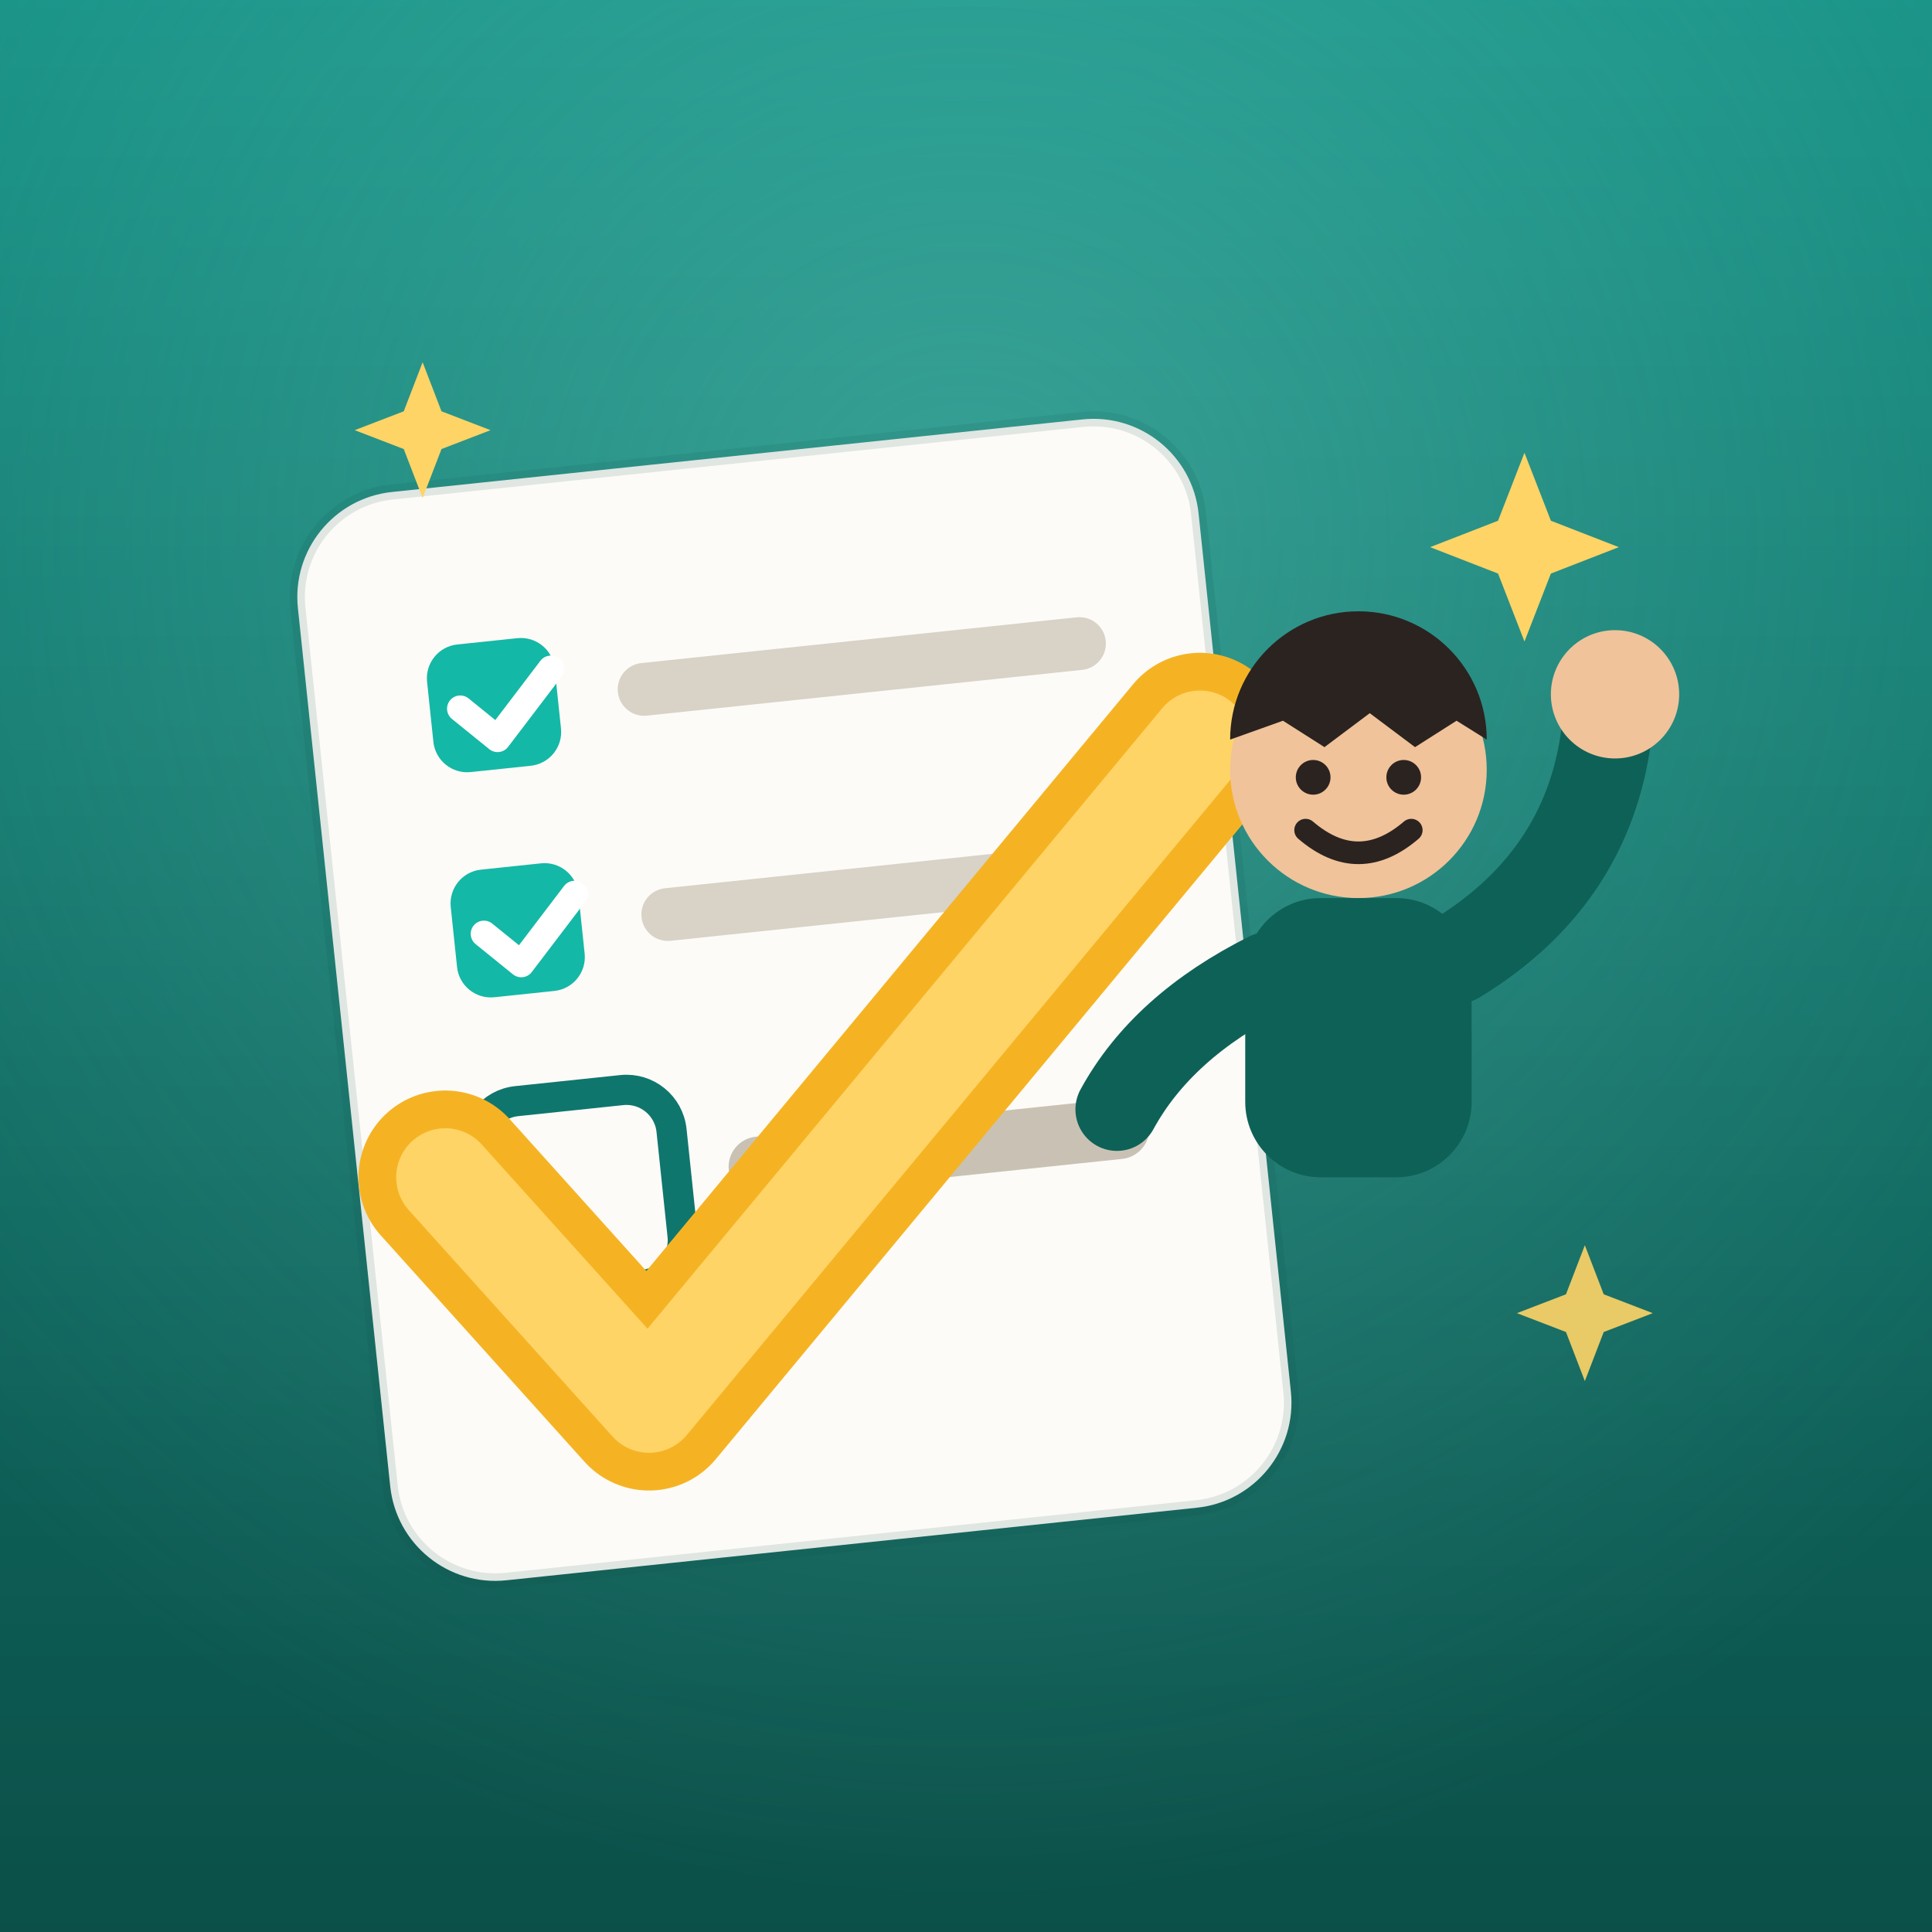
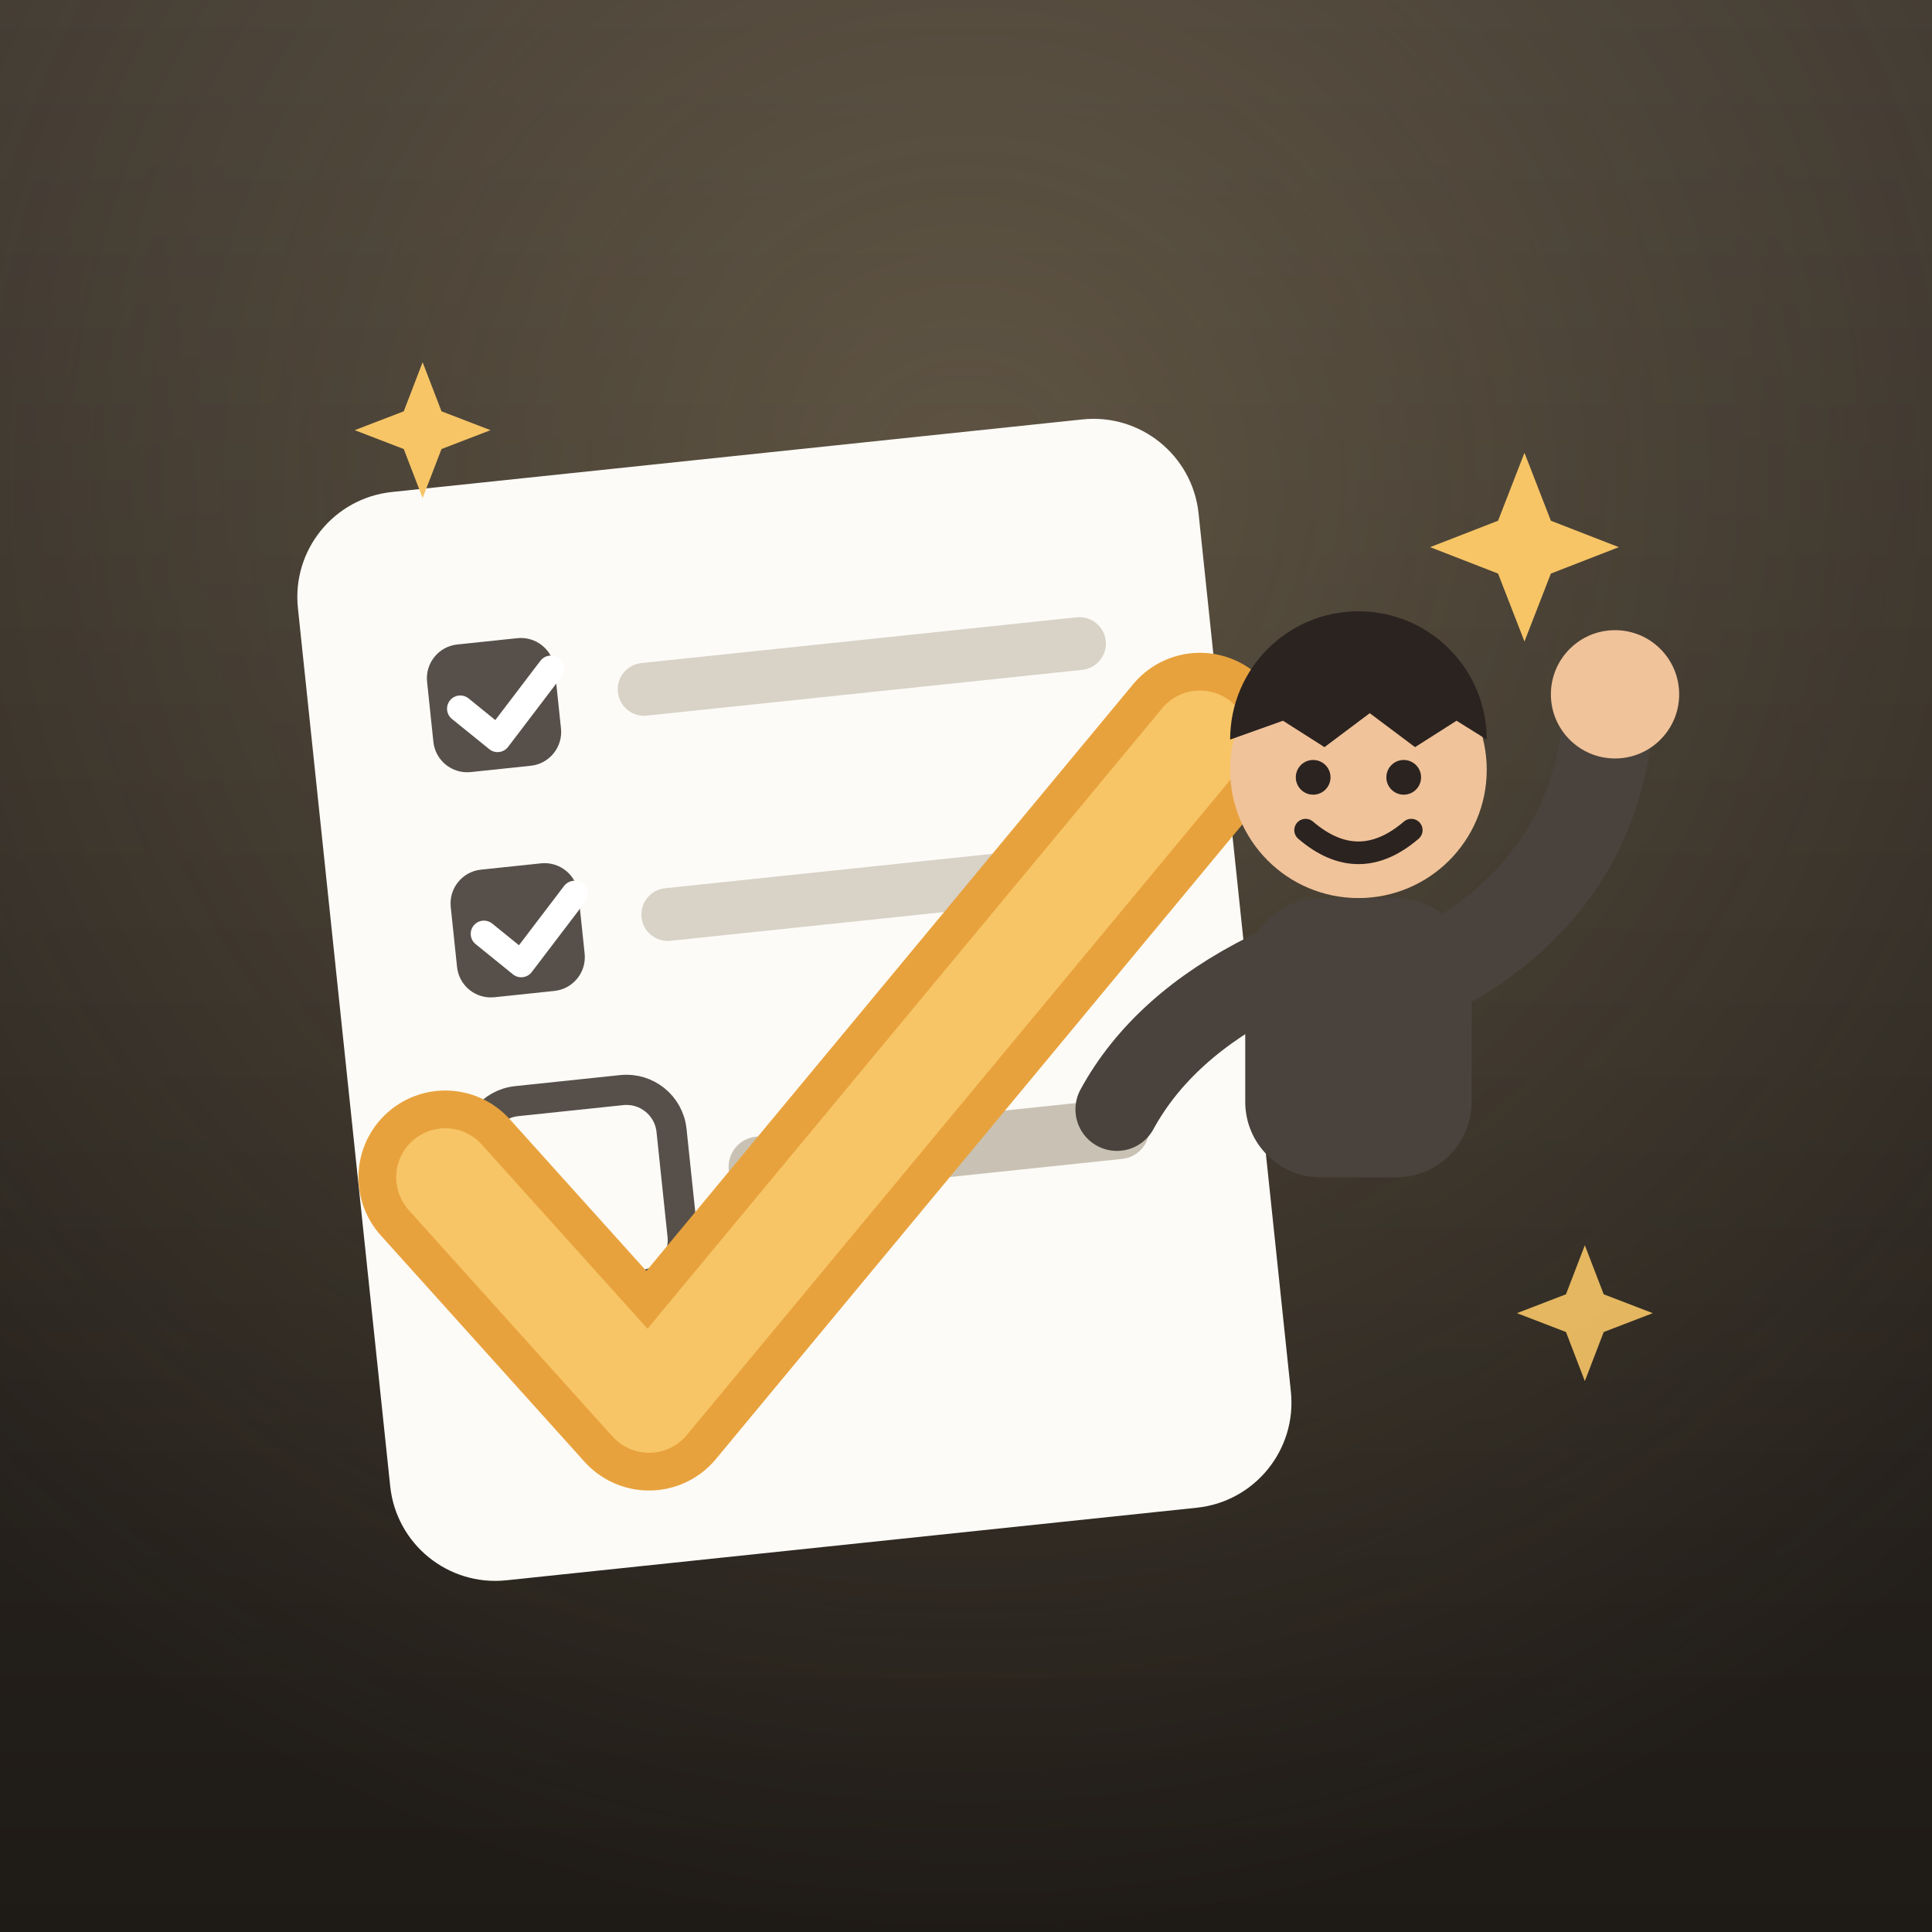
<svg xmlns="http://www.w3.org/2000/svg" width="512" height="512" viewBox="0 0 512 512">
  <defs>
    <linearGradient id="bg" x1="0" y1="0" x2="0" y2="1">
-       <stop offset="0" stop-color="#149084" />
-       <stop offset="1" stop-color="#0B4F48" />
+       <stop offset="0" stop-color="#3A342E" />
+       <stop offset="1" stop-color="#1E1A16" />
    </linearGradient>
-     <radialGradient id="glow" cx="0.5" cy="0.28" r="0.7">
-       <stop offset="0" stop-color="#7FD9CD" stop-opacity="0.35" />
-       <stop offset="1" stop-color="#7FD9CD" stop-opacity="0" />
+     <radialGradient id="glow" cx="0.5" cy="0.25" r="0.75">
+       <stop offset="0" stop-color="#F5D9A0" stop-opacity="0.22" />
+       <stop offset="1" stop-color="#F5D9A0" stop-opacity="0" />
    </radialGradient>
  </defs>
  <rect width="512" height="512" fill="url(#bg)" />
  <rect width="512" height="512" fill="url(#glow)" />
  <g transform="translate(256 256) scale(1.0) translate(-256 -256)">
    <g transform="rotate(-6 210 260)">
      <rect x="90" y="120" width="240" height="290" rx="28" fill="#FDFBF7" />
-       <rect x="90" y="120" width="240" height="290" rx="28" fill="none" stroke="#0B4F48" stroke-opacity="0.12" stroke-width="4" />
-       <rect x="122" y="162" width="34" height="34" rx="9" fill="#14B8A6" />
+       <rect x="122" y="162" width="34" height="34" rx="9" fill="#57504A" />
      <path d="M130 179 l9 9 l16 -17" stroke="#fff" stroke-width="7" fill="none" stroke-linecap="round" stroke-linejoin="round" />
      <rect x="172" y="172" width="130" height="14" rx="7" fill="#D8D2C7" />
-       <rect x="122" y="222" width="34" height="34" rx="9" fill="#14B8A6" />
+       <rect x="122" y="222" width="34" height="34" rx="9" fill="#57504A" />
      <path d="M130 239 l9 9 l16 -17" stroke="#fff" stroke-width="7" fill="none" stroke-linecap="round" stroke-linejoin="round" />
      <rect x="172" y="232" width="110" height="14" rx="7" fill="#D8D2C7" />
-       <rect x="122" y="284" width="52" height="52" rx="12" fill="none" stroke="#0F766E" stroke-width="8" />
+       <rect x="122" y="284" width="52" height="52" rx="12" fill="none" stroke="#57504A" stroke-width="8" />
      <rect x="188" y="300" width="112" height="16" rx="8" fill="#C9C2B4" />
    </g>
-     <path d="M118 312 L172 372 L318 196" stroke="#F5B324" stroke-width="46" fill="none" stroke-linecap="round" stroke-linejoin="round" />
-     <path d="M118 312 L172 372 L318 196" stroke="#FFD466" stroke-width="26" fill="none" stroke-linecap="round" stroke-linejoin="round" />
+     <path d="M118 312 L172 372 L318 196" stroke="#E8A23D" stroke-width="46" fill="none" stroke-linecap="round" stroke-linejoin="round" />
+     <path d="M118 312 L172 372 L318 196" stroke="#F7C566" stroke-width="26" fill="none" stroke-linecap="round" stroke-linejoin="round" />
    <g transform="translate(330 210)">
      <circle cx="30" cy="-6" r="34" fill="#F0C39A" />
      <path d="M-4 -14 a34 34 0 0 1 68 0 l-8 -5 -11 7 -12 -9 -12 9 -11 -7z" fill="#2B2320" />
      <circle cx="18" cy="-4" r="4.6" fill="#2B2320" />
      <circle cx="42" cy="-4" r="4.6" fill="#2B2320" />
      <path d="M16 10 q14 12 28 0" stroke="#2B2320" stroke-width="6" fill="none" stroke-linecap="round" />
-       <rect x="0" y="28" width="60" height="74" rx="20" fill="#0E6157" />
-       <path d="M56 44 Q92 22 96 -18" stroke="#0E6157" stroke-width="24" fill="none" stroke-linecap="round" />
+       <rect x="0" y="28" width="60" height="74" rx="20" fill="#4A433D" />
+       <path d="M56 44 Q92 22 96 -18" stroke="#4A433D" stroke-width="24" fill="none" stroke-linecap="round" />
      <circle cx="98" cy="-26" r="17" fill="#F0C39A" />
-       <path d="M6 48 Q-22 62 -34 84" stroke="#0E6157" stroke-width="22" fill="none" stroke-linecap="round" />
+       <path d="M6 48 Q-22 62 -34 84" stroke="#4A433D" stroke-width="22" fill="none" stroke-linecap="round" />
    </g>
-     <g fill="#FFD466">
+     <g fill="#F7C566">
      <path d="M404 120 l7 18 18 7 -18 7 -7 18 -7 -18 -18 -7 18 -7z" />
      <path d="M112 96 l5 13 13 5 -13 5 -5 13 -5 -13 -13 -5 13 -5z" />
      <path d="M420 330 l5 13 13 5 -13 5 -5 13 -5 -13 -13 -5 13 -5z" opacity="0.9" />
    </g>
  </g>
</svg>
